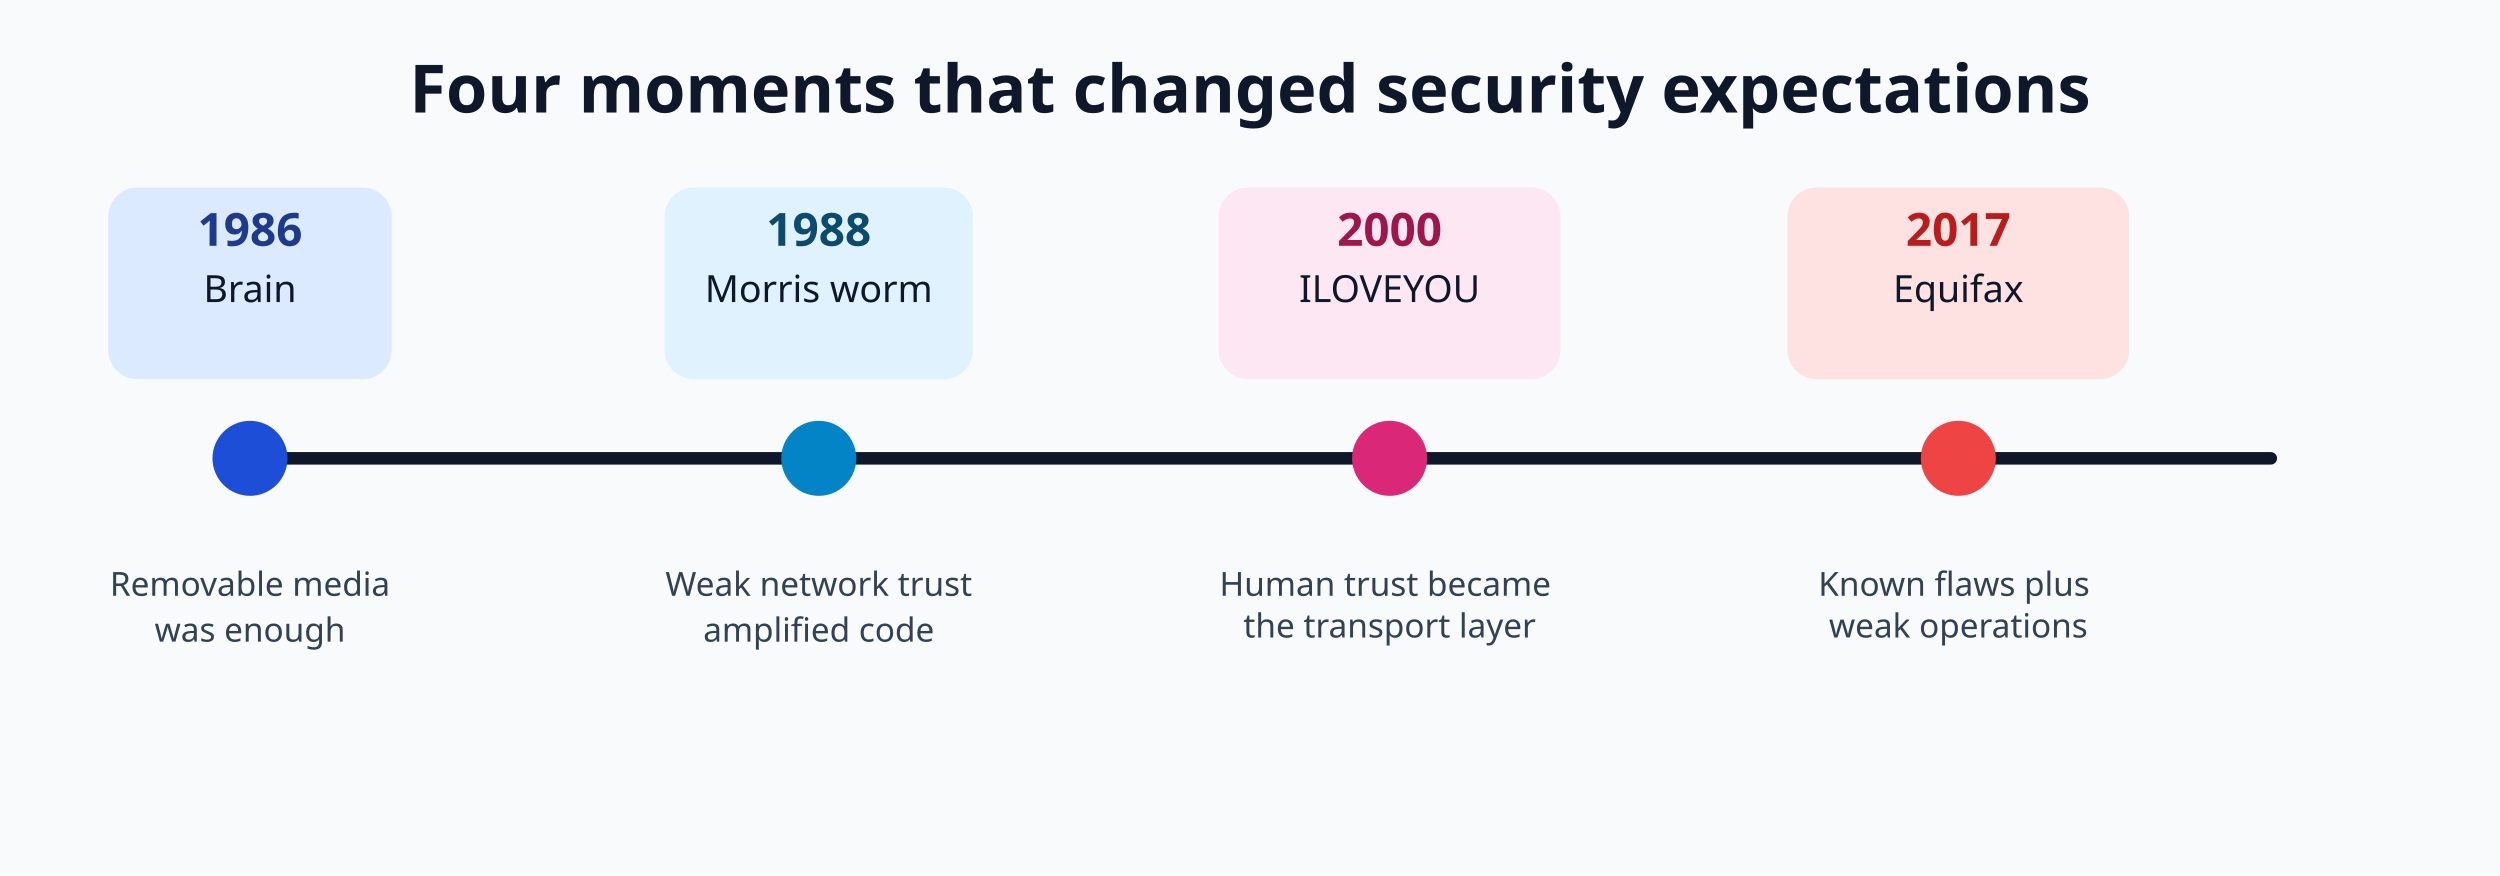
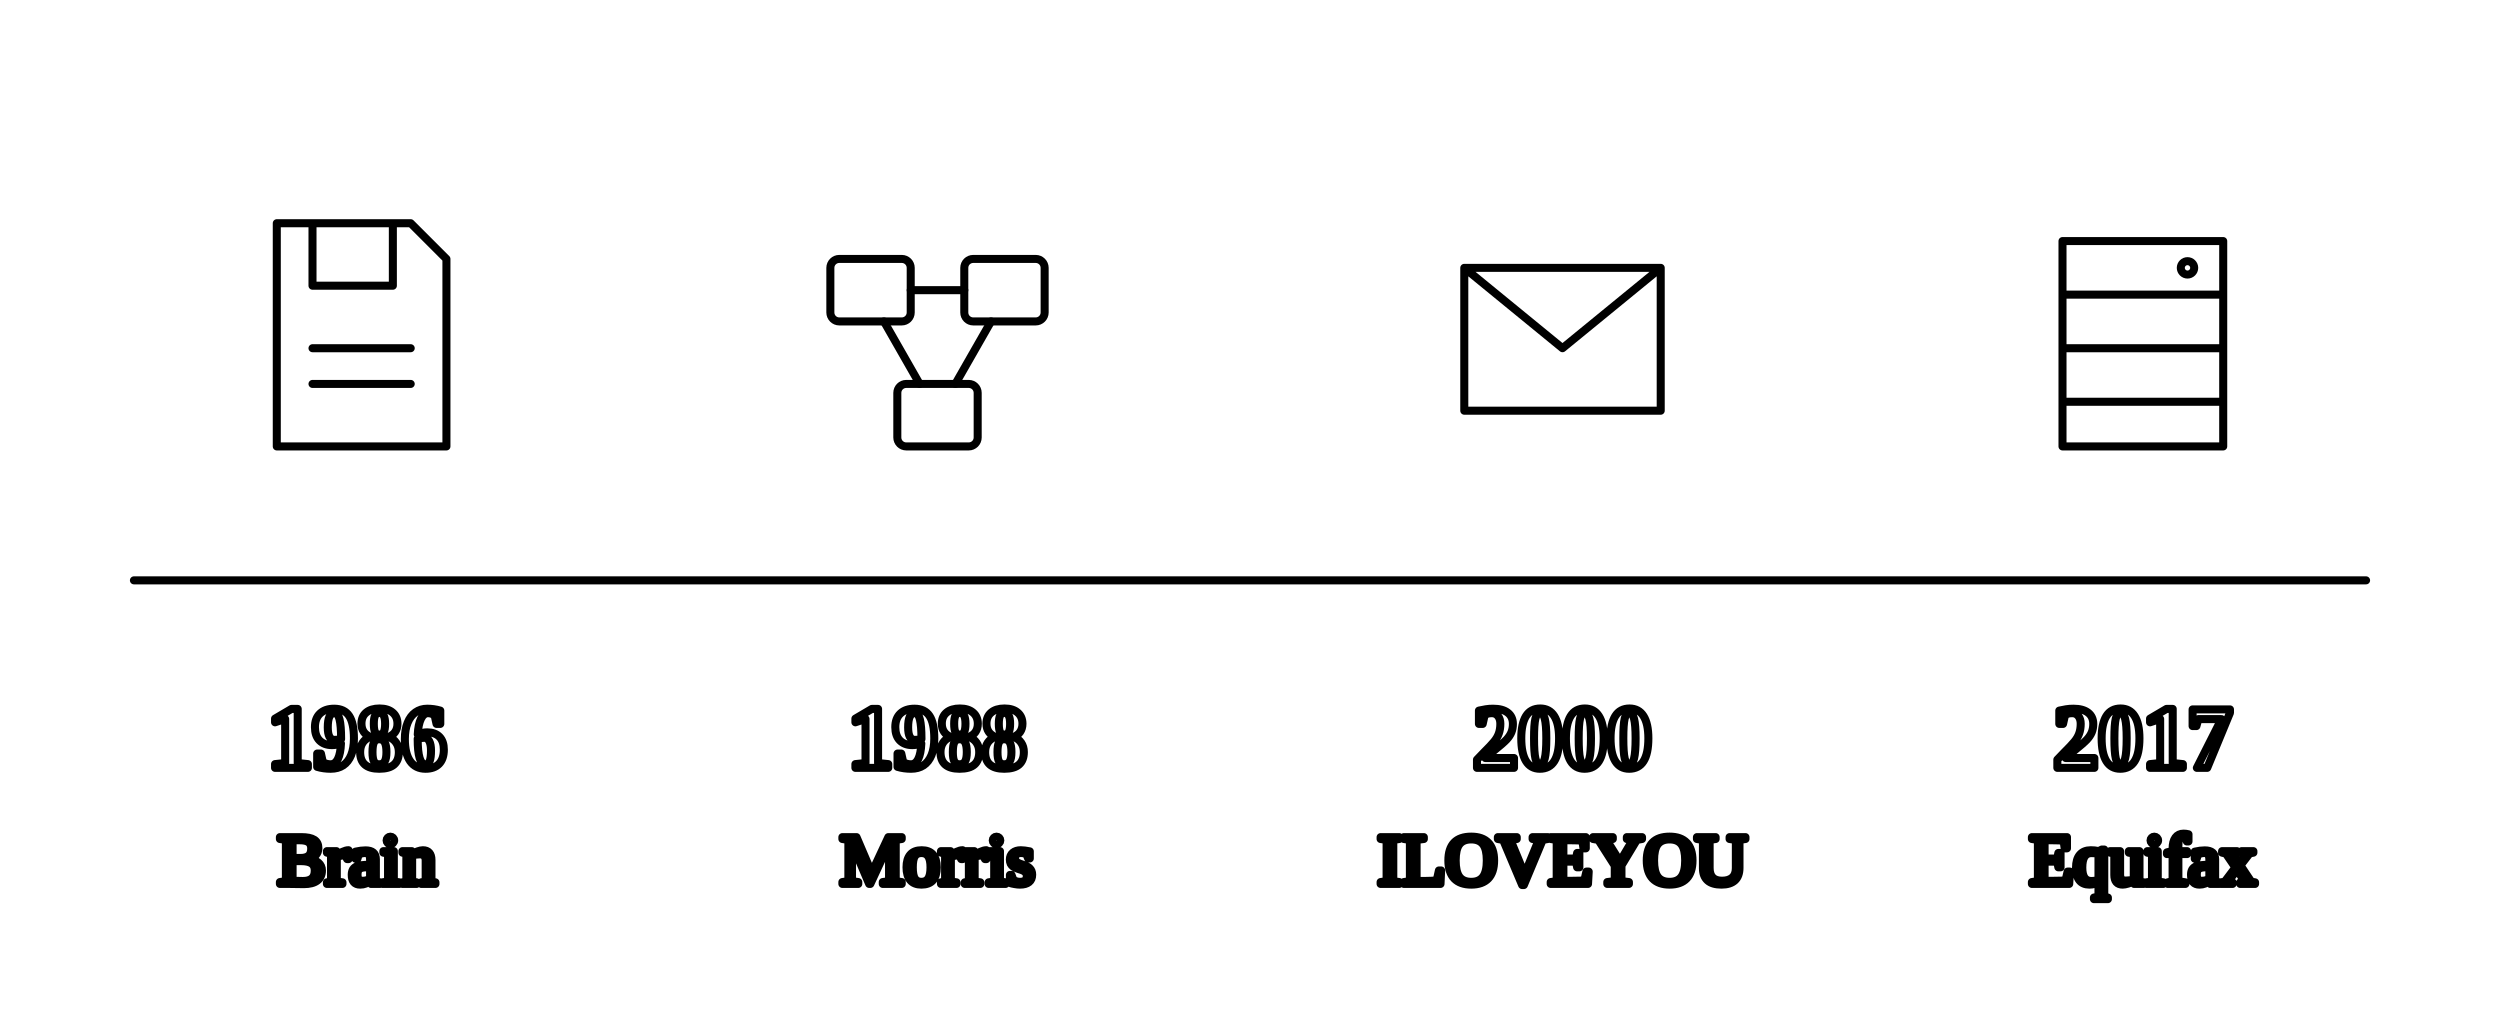
- <svg xmlns="http://www.w3.org/2000/svg" width="1200" height="420" viewBox="0 0 1200 420" role="img" aria-labelledby="title desc">
-   <rect width="1200" height="420" fill="#f8fafc" />
-   <text x="600" y="54" text-anchor="middle" fill="#0f172a" font-size="32" font-family="Verdana, sans-serif" font-weight="700">
-     Four moments that changed security expectations
-   </text>
-   <line x1="110" y1="220" x2="1090" y2="220" stroke="#0f172a" stroke-width="6" stroke-linecap="round" />
-   <g transform="translate(120 0)">
-     <circle cx="0" cy="220" r="18" fill="#1d4ed8" />
-     <rect x="-68" y="90" width="136" height="92" rx="14" fill="#dbeafe" />
-     <text x="0" y="118" text-anchor="middle" fill="#1e3a8a" font-size="22" font-family="Verdana, sans-serif" font-weight="700">1986</text>
-     <text x="0" y="145" text-anchor="middle" fill="#0f172a" font-size="18" font-family="Verdana, sans-serif">Brain</text>
-     <text x="0" y="286" text-anchor="middle" fill="#334155" font-size="16" font-family="Verdana, sans-serif">Removable media</text>
-     <text x="0" y="308" text-anchor="middle" fill="#334155" font-size="16" font-family="Verdana, sans-serif">was enough</text>
+ <svg xmlns="http://www.w3.org/2000/svg" viewBox="0 0 560 230" fill="none" stroke="currentColor" stroke-width="1.8" stroke-linecap="round" stroke-linejoin="round">
+   <defs>
+     <marker id="tl" viewBox="0 0 10 10" refX="9" refY="5" markerWidth="8" markerHeight="8" orient="auto-start-reverse">
+       <path d="M1 1 9 5 1 9" stroke="currentColor" stroke-width="1.6" fill="none" />
+     </marker>
+   </defs>
+   <path d="M30 130h500" />
+   <g>
+     <circle class="acc" cx="80" cy="130" r="7" stroke="none" />
+     <circle class="acc" cx="210" cy="130" r="7" stroke="none" />
+     <circle class="acc" cx="350" cy="130" r="7" stroke="none" />
+     <circle class="acc" cx="480" cy="130" r="7" stroke="none" />
  </g>
-   <g transform="translate(393 0)">
-     <circle cx="0" cy="220" r="18" fill="#0284c7" />
-     <rect x="-74" y="90" width="148" height="92" rx="14" fill="#e0f2fe" />
-     <text x="0" y="118" text-anchor="middle" fill="#0c4a6e" font-size="22" font-family="Verdana, sans-serif" font-weight="700">1988</text>
-     <text x="0" y="145" text-anchor="middle" fill="#0f172a" font-size="18" font-family="Verdana, sans-serif">Morris worm</text>
-     <text x="0" y="286" text-anchor="middle" fill="#334155" font-size="16" font-family="Verdana, sans-serif">Weak network trust</text>
-     <text x="0" y="308" text-anchor="middle" fill="#334155" font-size="16" font-family="Verdana, sans-serif">amplified code</text>
+   <path d="M62 50h30l8 8v42H62z M70 50v14h18V50 M70 78h22M70 86h22" />
+   <g>
+     <rect x="186" y="58" width="18" height="14" rx="2" />
+     <rect x="216" y="58" width="18" height="14" rx="2" />
+     <rect x="201" y="86" width="18" height="14" rx="2" />
+     <path d="M204 65h12M198 72l8 14M222 72l-8 14" />
  </g>
-   <g transform="translate(667 0)">
-     <circle cx="0" cy="220" r="18" fill="#db2777" />
-     <rect x="-82" y="90" width="164" height="92" rx="14" fill="#fce7f3" />
-     <text x="0" y="118" text-anchor="middle" fill="#9d174d" font-size="22" font-family="Verdana, sans-serif" font-weight="700">2000</text>
-     <text x="0" y="145" text-anchor="middle" fill="#0f172a" font-size="18" font-family="Verdana, sans-serif">ILOVEYOU</text>
-     <text x="0" y="286" text-anchor="middle" fill="#334155" font-size="16" font-family="Verdana, sans-serif">
-       <tspan x="0" dy="0">Human trust became</tspan>
-       <tspan x="0" dy="20">the transport layer</tspan>
-     </text>
-   </g>
-   <g transform="translate(940 0)">
-     <circle cx="0" cy="220" r="18" fill="#ef4444" />
-     <rect x="-82" y="90" width="164" height="92" rx="14" fill="#fee2e2" />
-     <text x="0" y="118" text-anchor="middle" fill="#b91c1c" font-size="22" font-family="Verdana, sans-serif" font-weight="700">2017</text>
-     <text x="0" y="145" text-anchor="middle" fill="#0f172a" font-size="18" font-family="Verdana, sans-serif">Equifax</text>
-     <text x="0" y="286" text-anchor="middle" fill="#334155" font-size="16" font-family="Verdana, sans-serif">
-       <tspan x="0" dy="0">Known flaws plus</tspan>
-       <tspan x="0" dy="20">weak operations</tspan>
-     </text>
-   </g>
+   <path d="M328 60h44v32h-44z M328 60l22 18 22-18" />
+   <path d="M462 54h36v46h-36z M462 66h36M462 78h36M462 90h36" />
+   <circle cx="490" cy="60" r="1.5" />
+   <text class="t" x="80" y="172" font-size="20" text-anchor="middle" font-weight="600">1986</text>
+   <text class="t" x="210" y="172" font-size="20" text-anchor="middle" font-weight="600">1988</text>
+   <text class="t" x="350" y="172" font-size="20" text-anchor="middle" font-weight="600">2000</text>
+   <text class="t" x="480" y="172" font-size="20" text-anchor="middle" font-weight="600">2017</text>
+   <text class="m" x="80" y="198" font-size="16" text-anchor="middle">Brain</text>
+   <text class="m" x="210" y="198" font-size="16" text-anchor="middle">Morris</text>
+   <text class="m" x="350" y="198" font-size="16" text-anchor="middle">ILOVEYOU</text>
+   <text class="m" x="480" y="198" font-size="16" text-anchor="middle">Equifax</text>
</svg>
